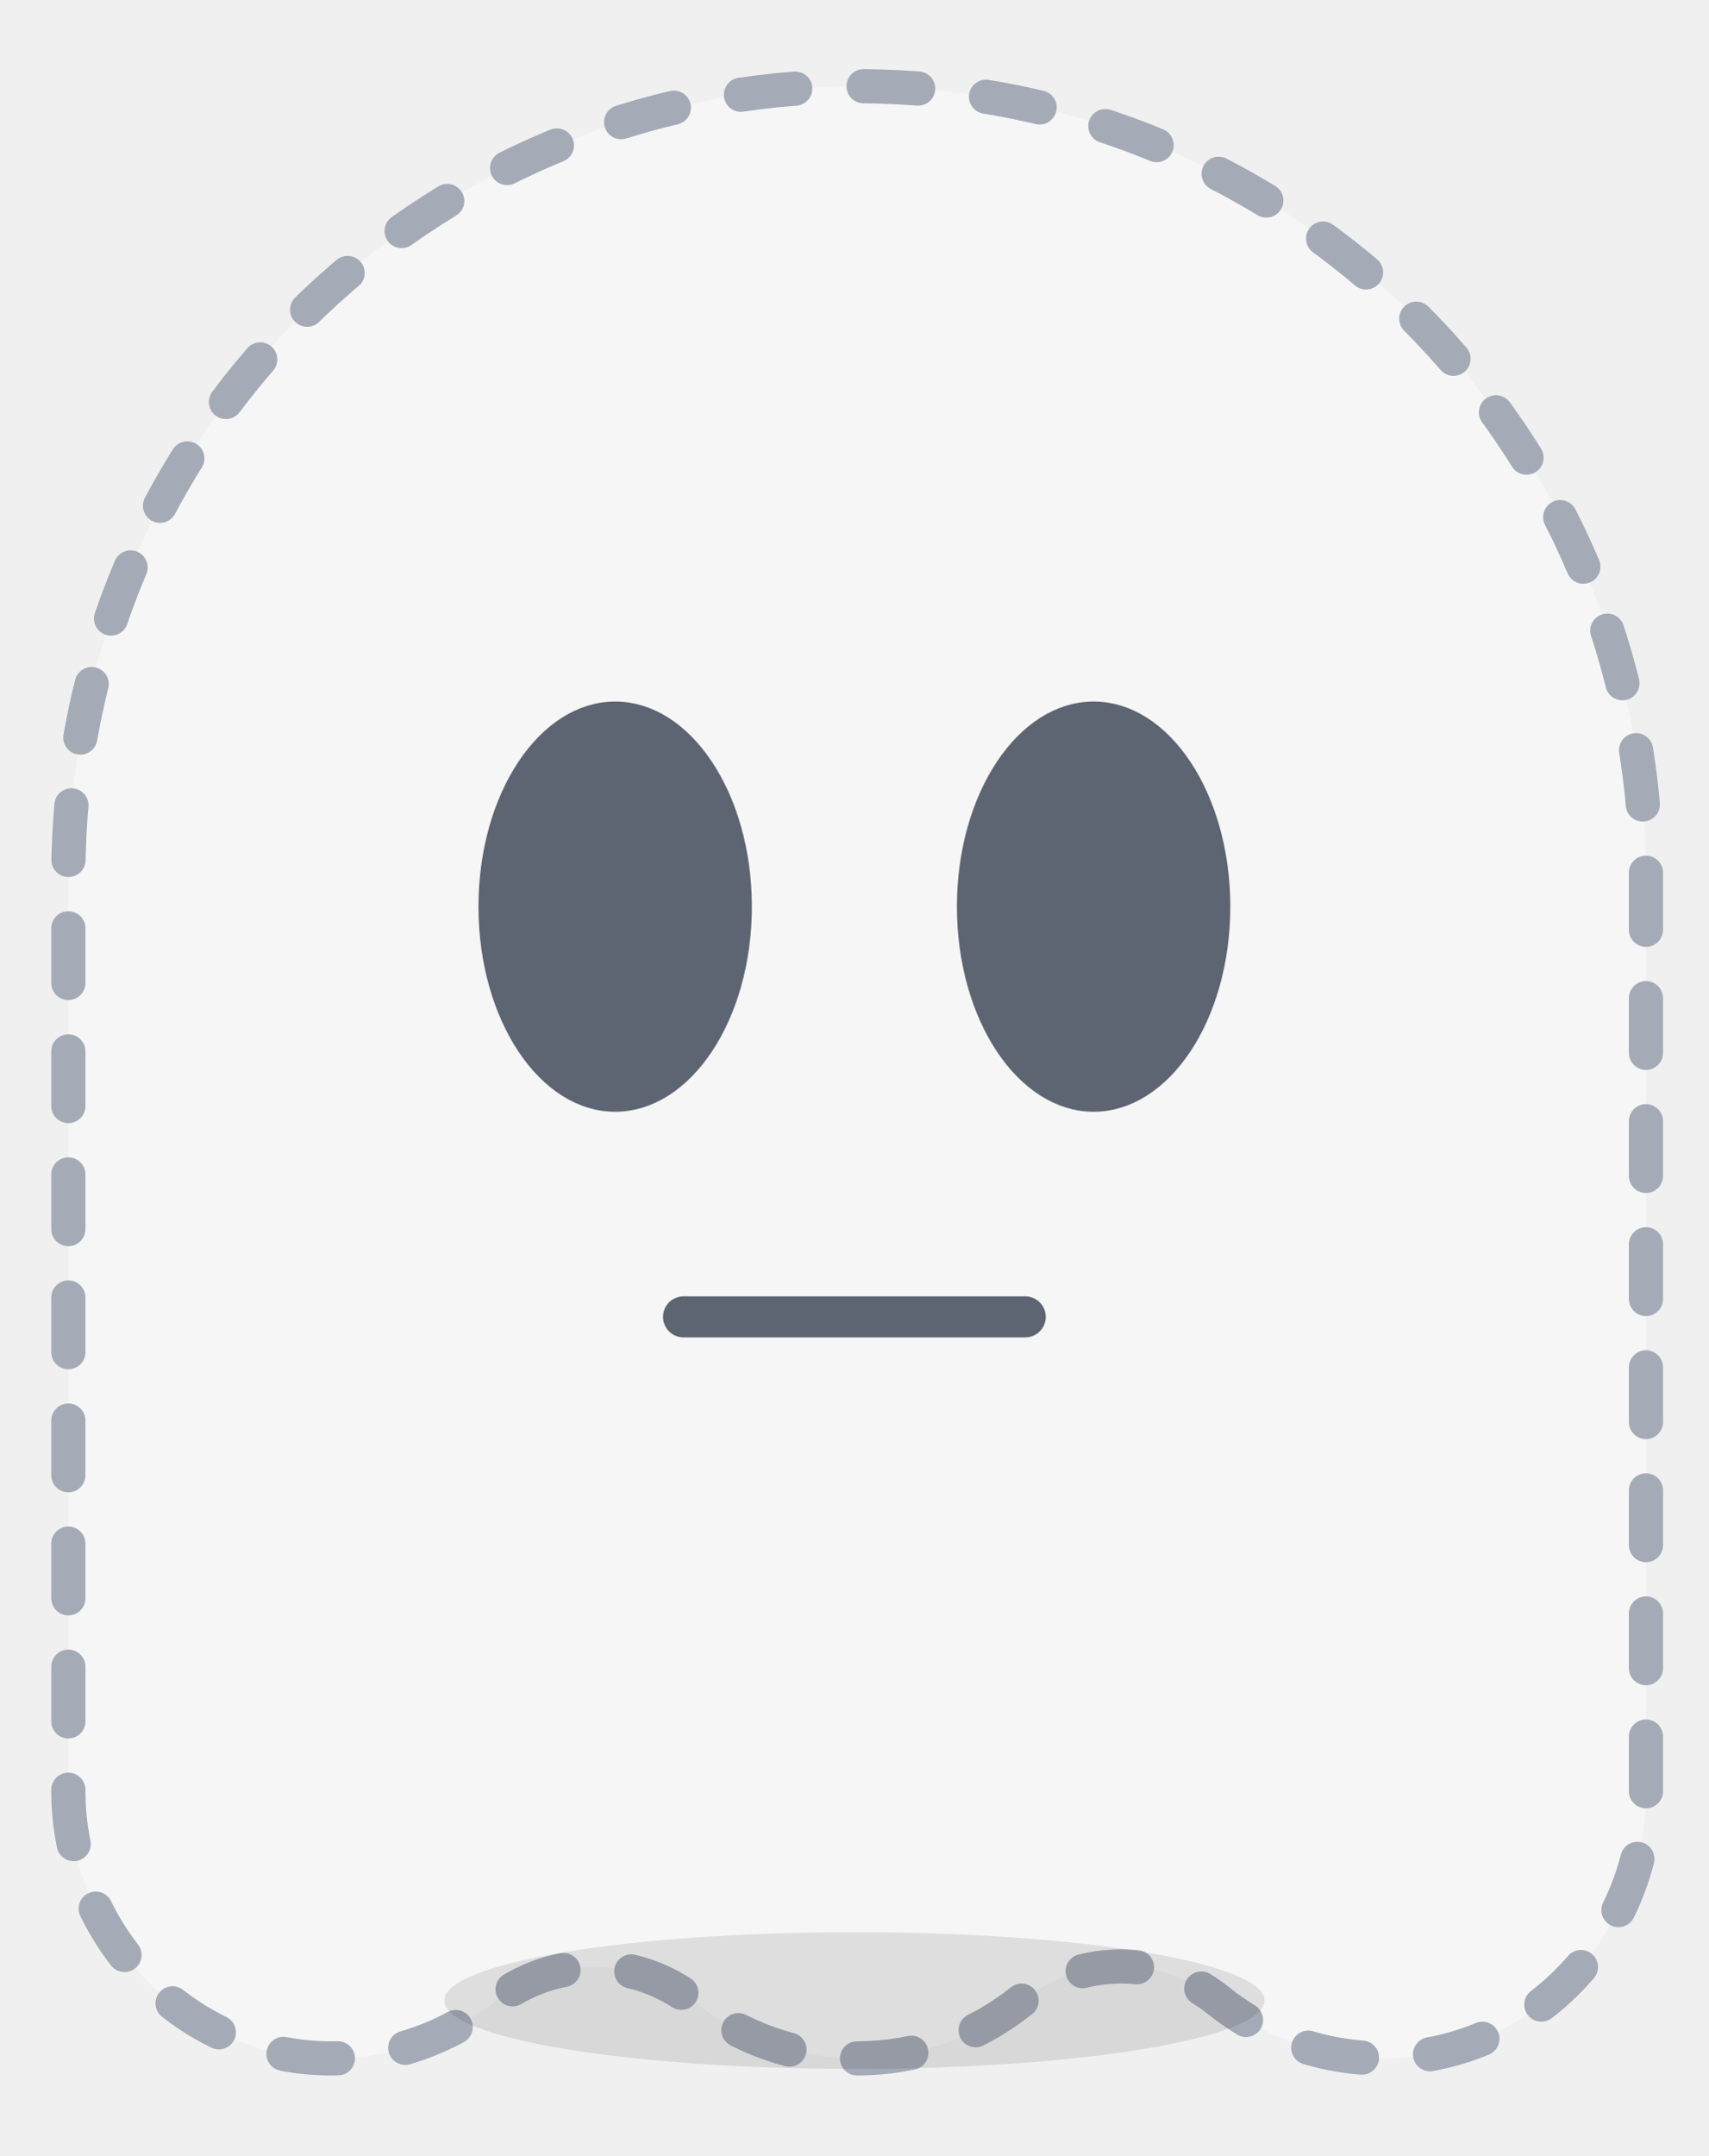
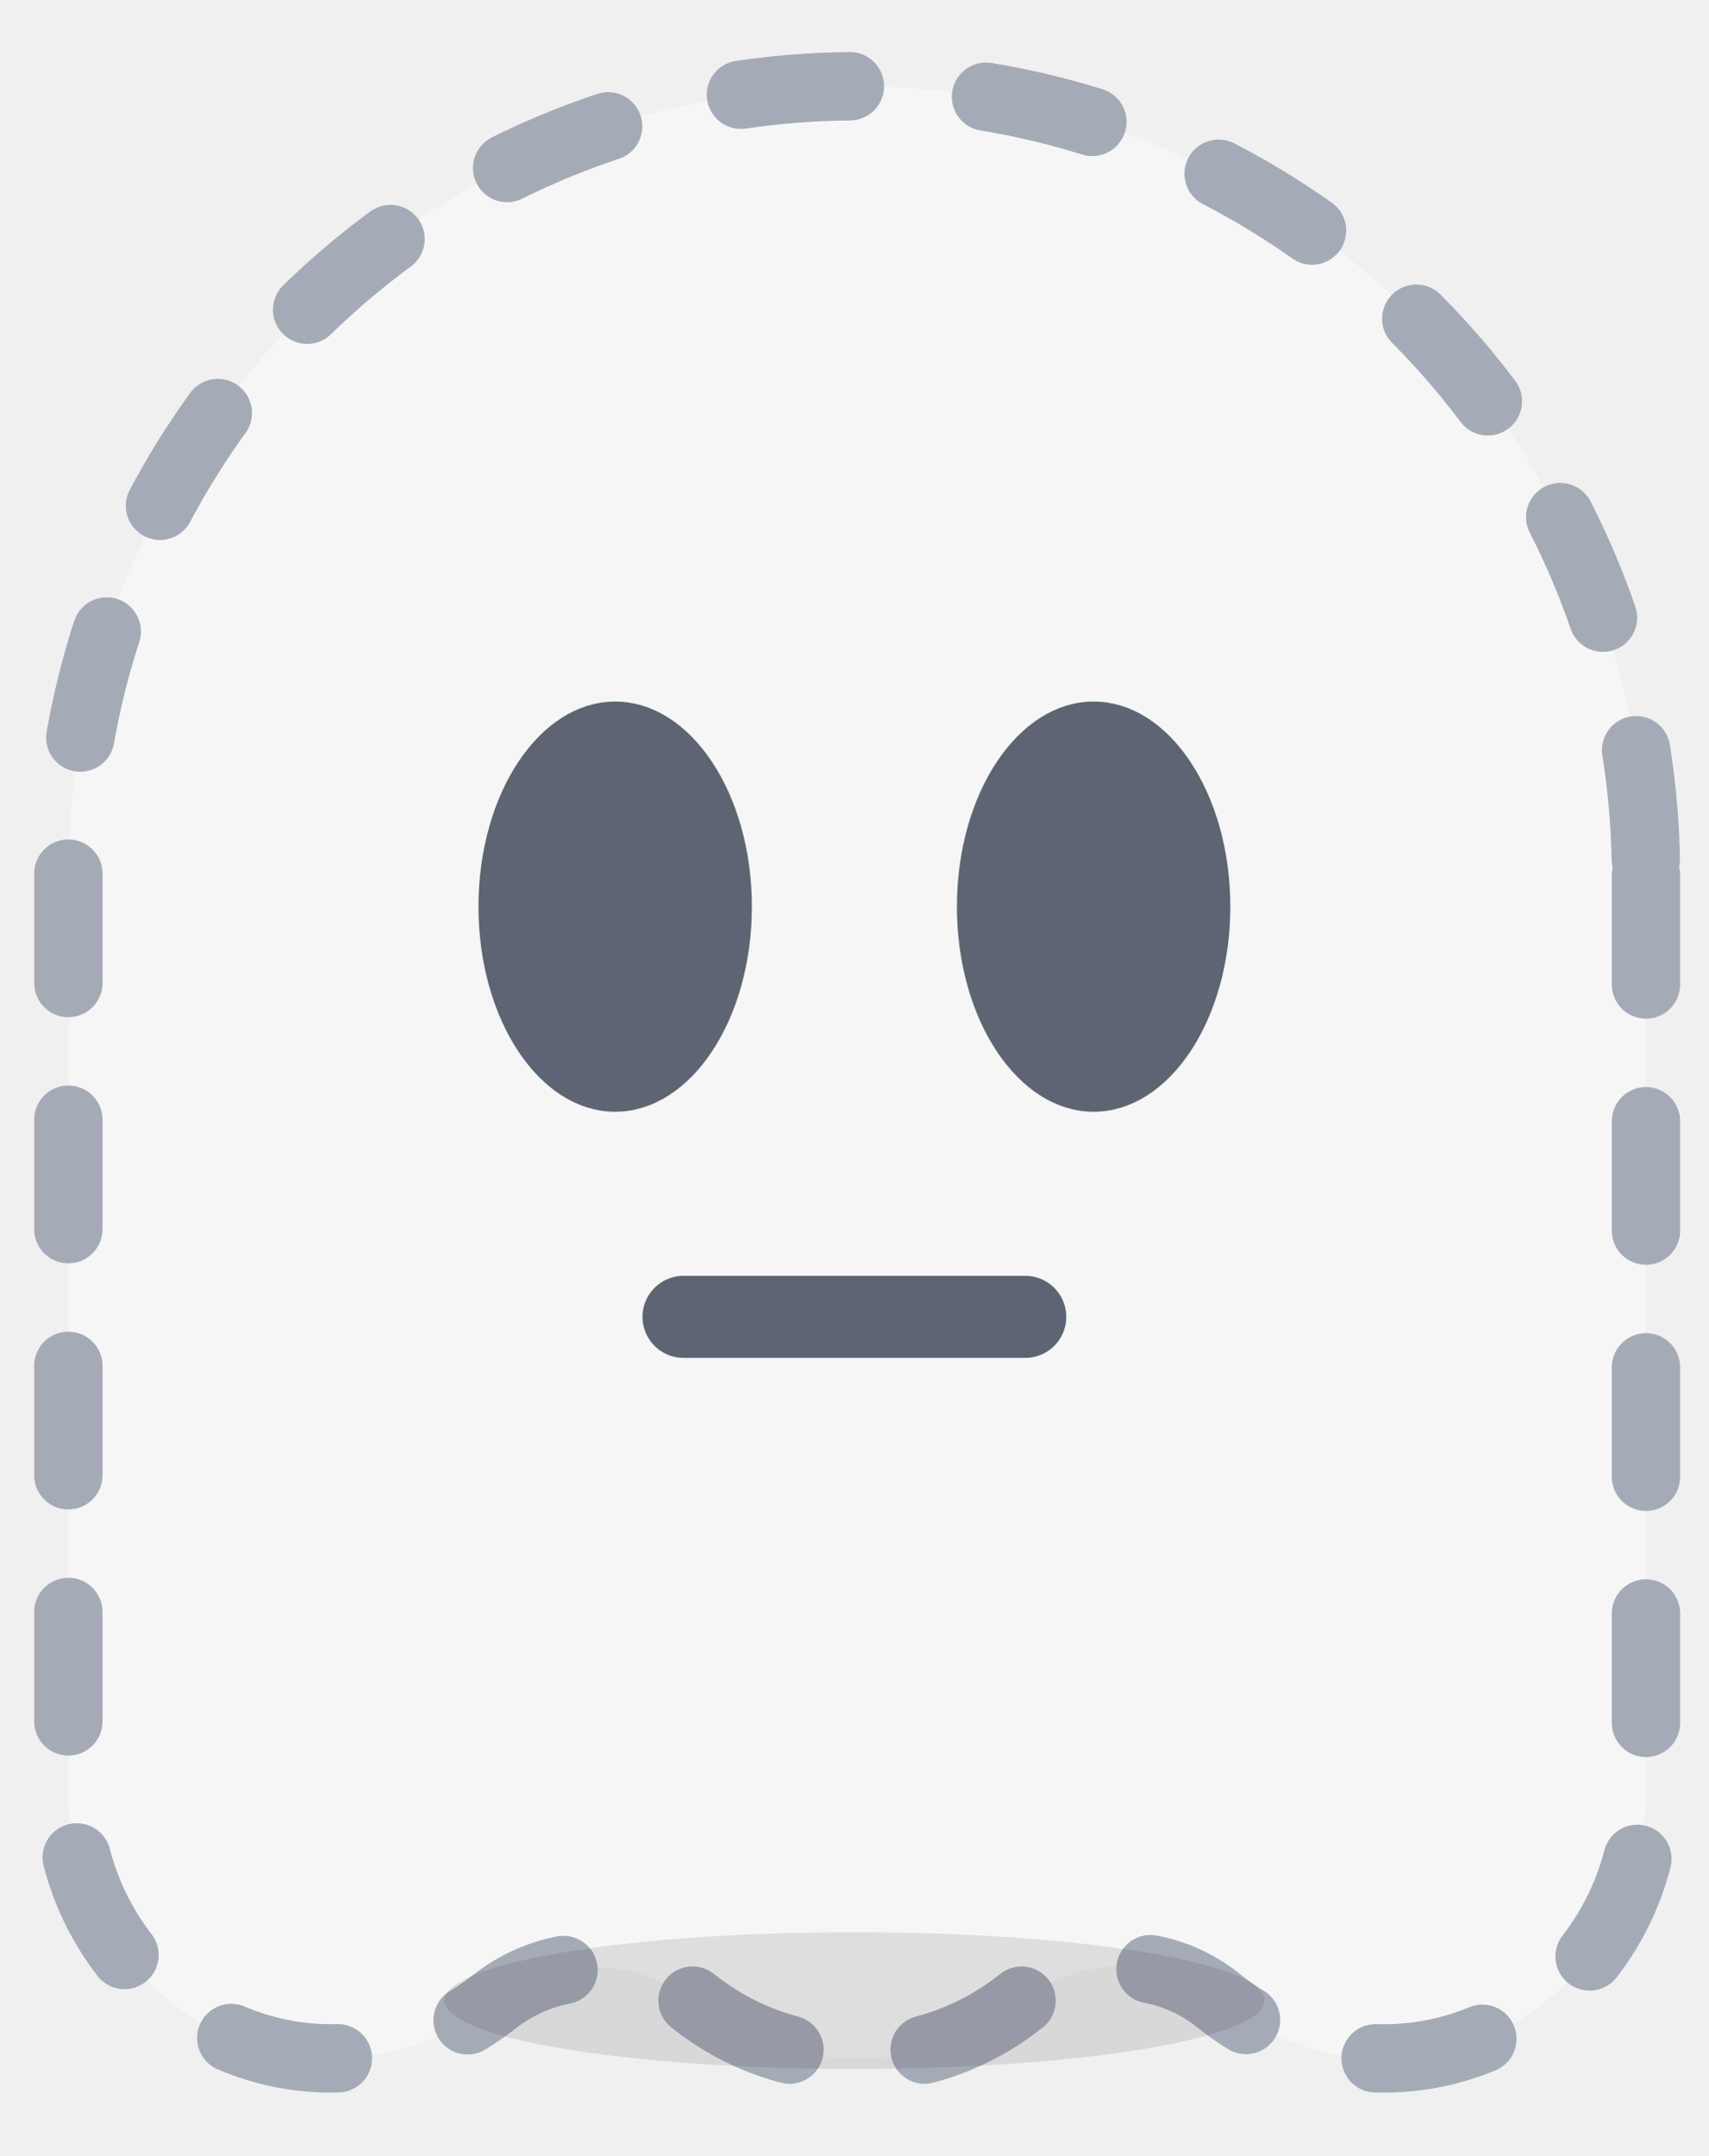
<svg xmlns="http://www.w3.org/2000/svg" width="230" height="290" viewBox="-10 -5 250 300">
  <defs>
    <path id="ghostShape" d="M230.809 115.385V249.411C230.809 269.923 214.985 287.282 194.495 288.411C184.544 288.949 175.364 285.718 168.26 280C159.746 273.154 147.769 273.461 139.178 280.23C132.638 285.384 124.381 288.462 115.379 288.462C106.377 288.462 98.145 285.384 91.606 280.23C82.912 273.385 70.935 273.385 62.242 280.23C55.753 285.334 47.598 288.411 38.725 288.462C17.413 288.615 0 270.667 0 249.359V115.385C0 51.667 51.676 0 115.404 0C179.134 0 230.809 51.667 230.809 115.385Z" />
  </defs>
  <use href="#ghostShape" fill="white" opacity="0.4" />
-   <use href="#ghostShape" fill="none" stroke="#9ca3af" stroke-width="5" stroke-dasharray="8 10" stroke-linecap="round" opacity="0.9" />
+   <use href="#ghostShape" fill="none" stroke="#9ca3af" stroke-width="10" stroke-dasharray="16 20" stroke-linecap="round" opacity="0.9" />
  <ellipse cx="80" cy="120" rx="20" ry="30" fill="#4b5563" opacity="0.9" />
  <ellipse cx="150" cy="120" rx="20" ry="30" fill="#4b5563" opacity="0.9" />
-   <line x1="90" y1="180" x2="140" y2="180" stroke="#4b5563" stroke-width="6" stroke-linecap="round" opacity="0.9" />
+   <line x1="90" y1="180" x2="140" y2="180" stroke="#4b5563" stroke-width="12" stroke-linecap="round" opacity="0.9" />
  <ellipse cx="115" cy="280" rx="60" ry="10" fill="#000" opacity="0.1" />
</svg>
